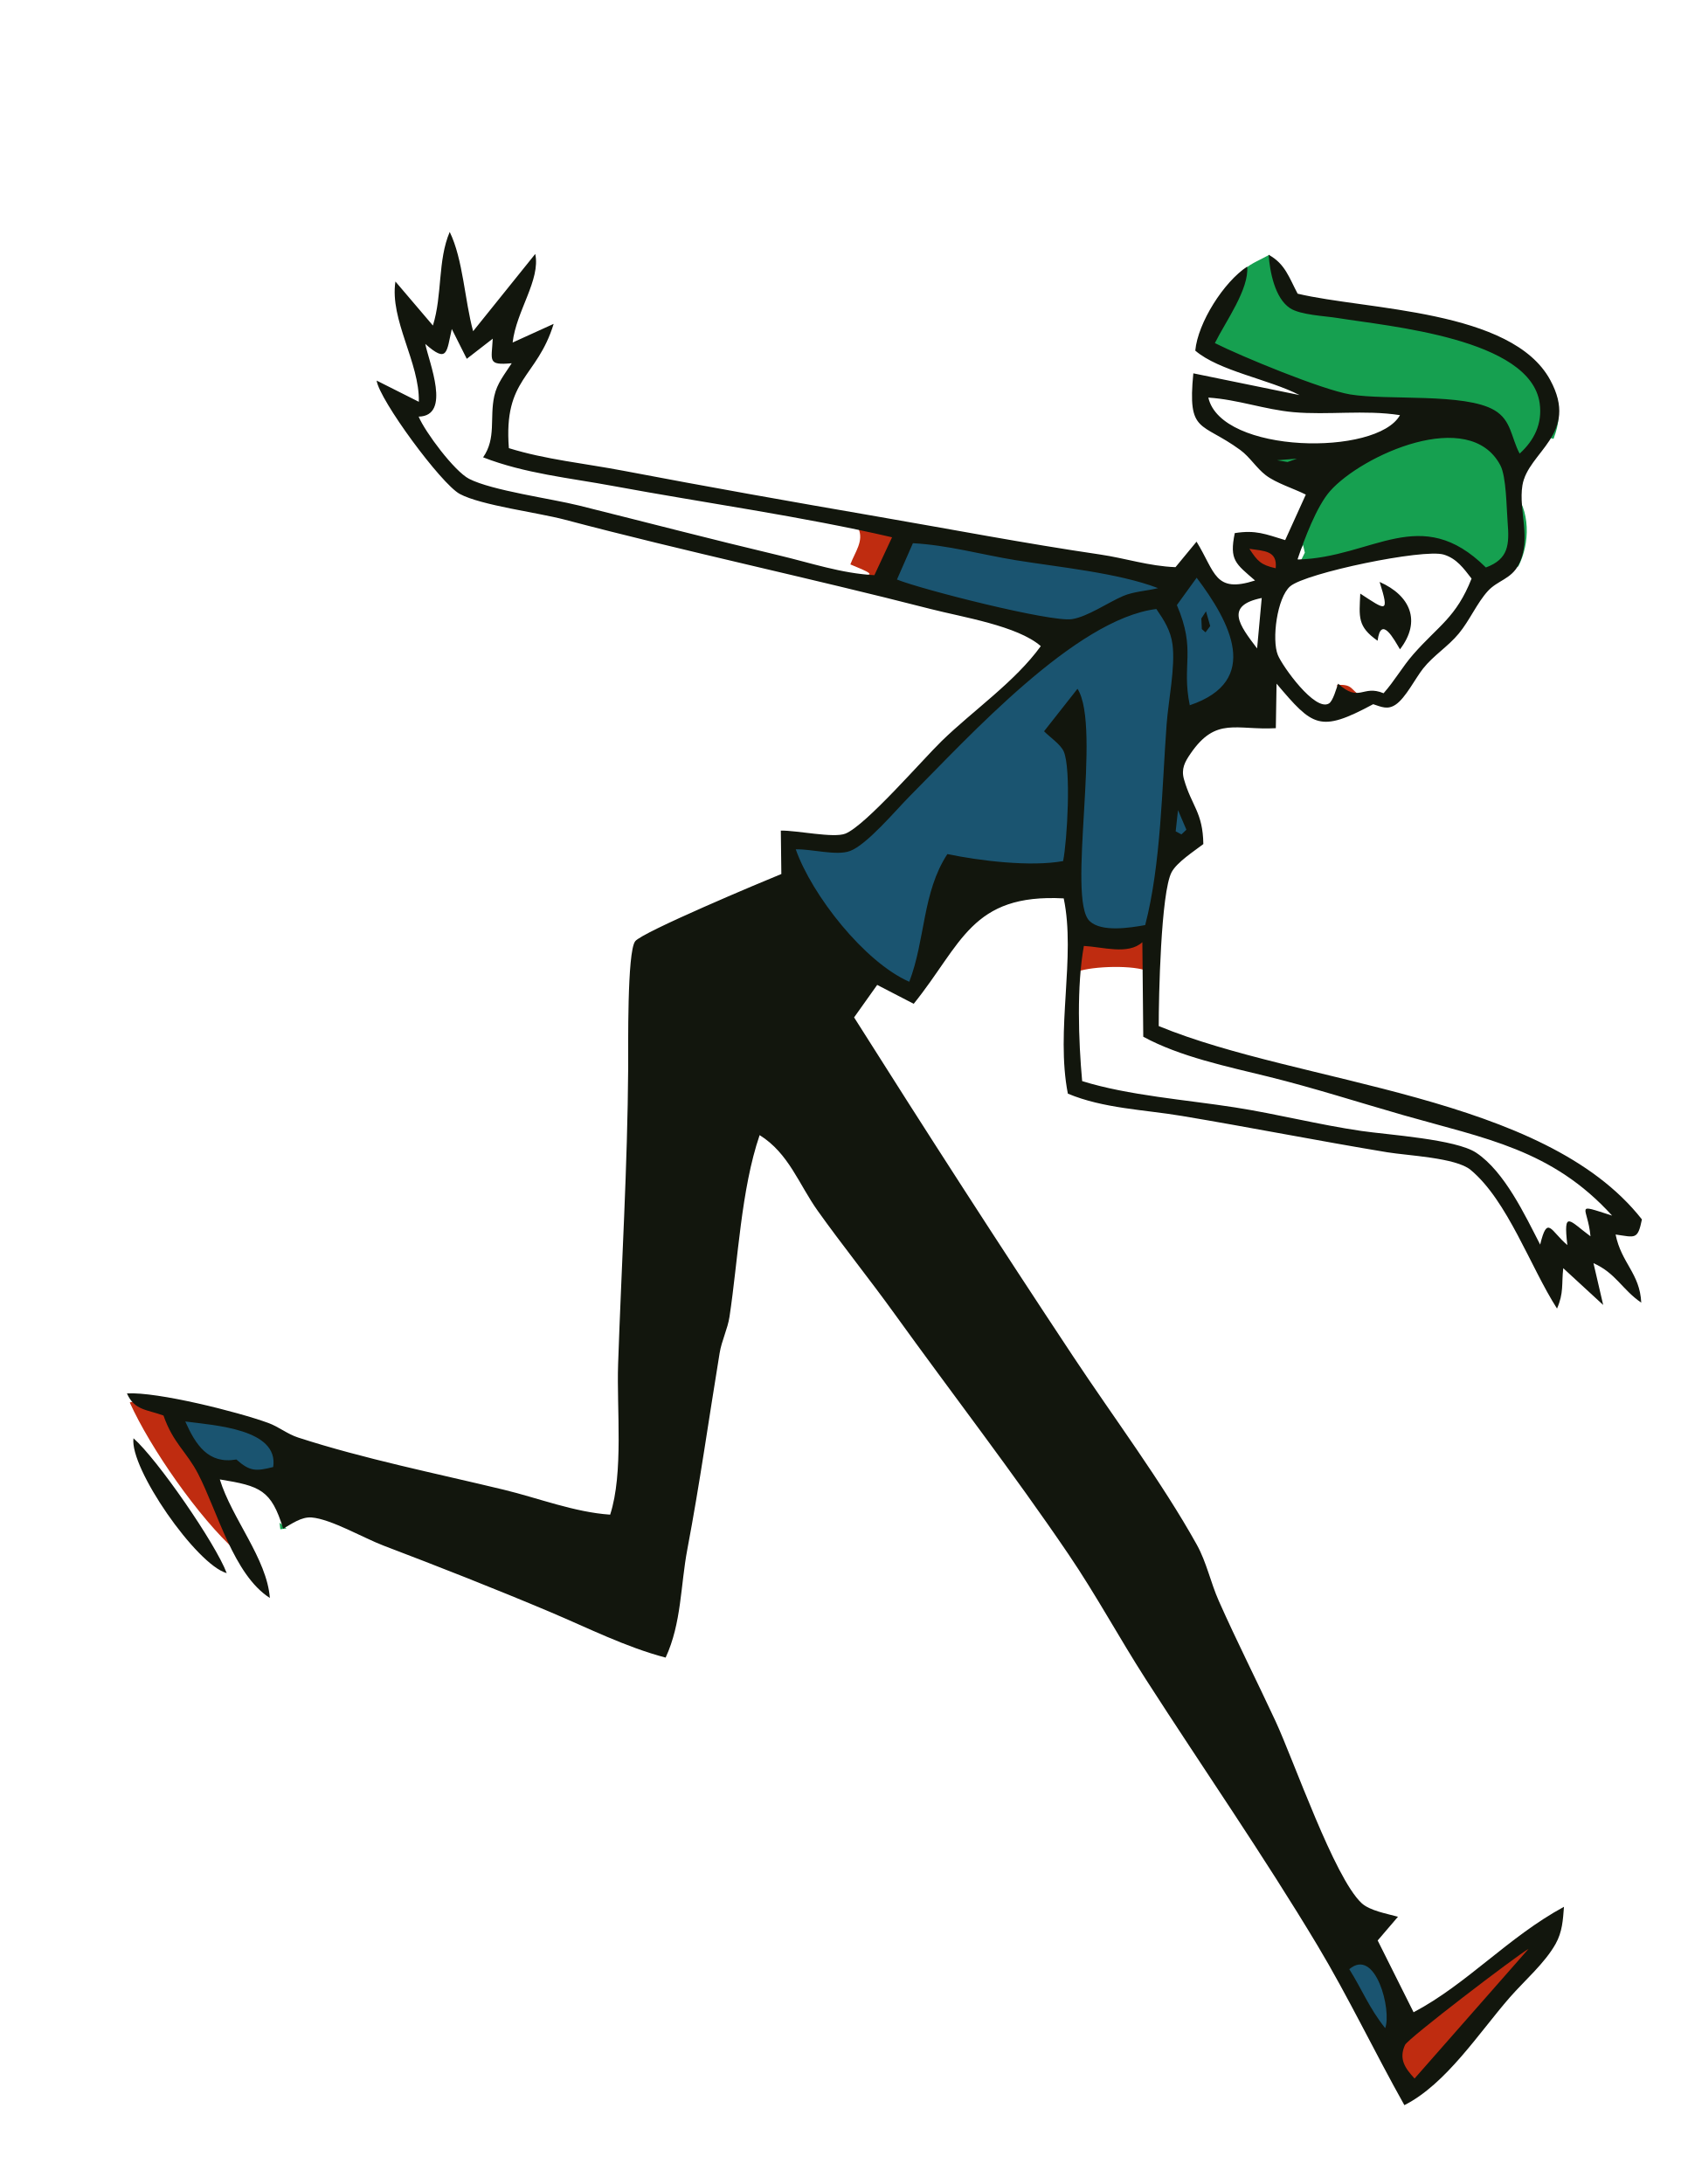
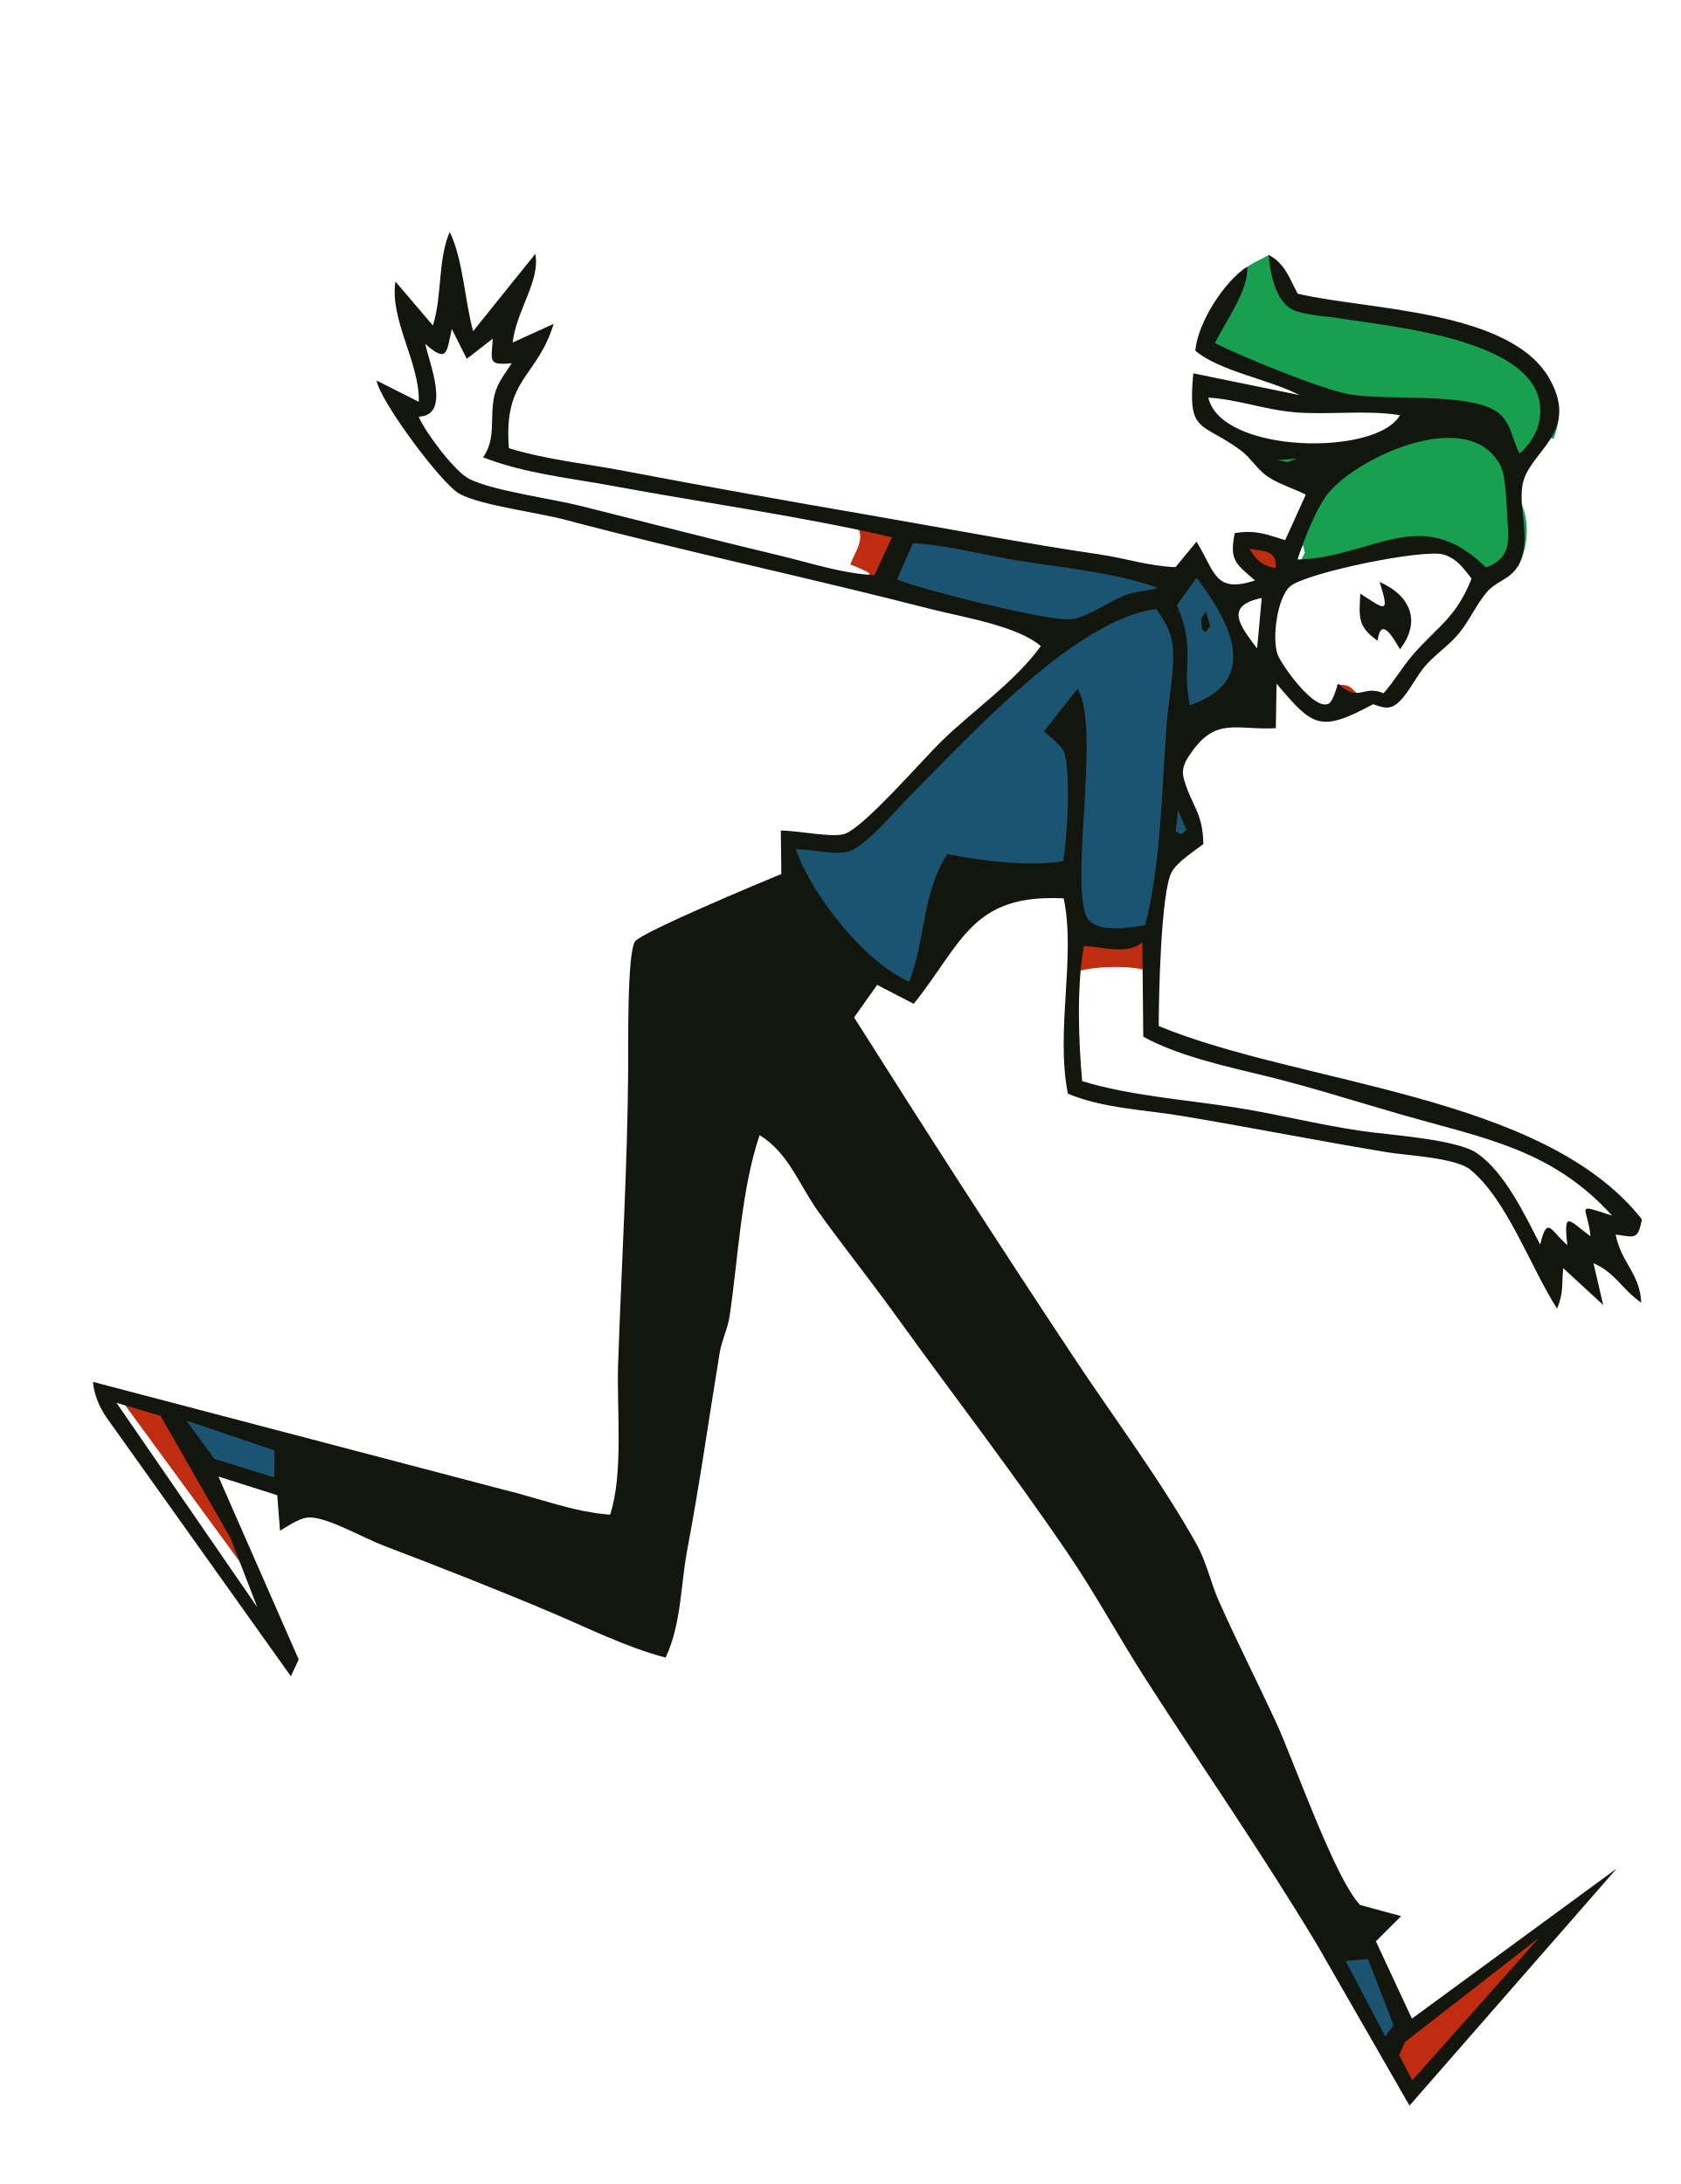
<svg xmlns="http://www.w3.org/2000/svg" width="3in" height="3.9in" viewBox="0 0 900.0 1170.0">
  <g id="green">
-     <path id="green-1" style="fill:#16a050;fill-rule:evenodd;stroke:none" d="M730.40,1073.85 L731.11,1078.75 L736.25,1078.51 L731.90,1073.25ZM149.75,815.75 L150.16,819.25 L153.44,818.81ZM680.27,246.23C688.81,252.34 691.73,252.02 699.23,244.77C690.31,239.00 688.10,238.90 680.27,246.23ZM694.83,302.83C708.65,307.70 746.49,292.47 765.49,291.54C784.95,290.58 783.72,302.84 796.77,306.47C801.45,307.77 806.87,303.24 813.25,303.50C819.63,291.21 819.95,273.04 810.25,262.46C816.02,259.07 821.35,250.15 809.60,255.85C798.77,205.21 691.55,239.74 694.83,302.83ZM698.00,292.00 L698.94,296.06 L696.46,301.04 L694.09,298.59ZM647.40,185.90C660.27,195.22 716.17,215.63 732.03,217.12C752.36,219.02 781.50,212.28 799.49,223.89C805.71,227.90 808.44,239.55 812.61,246.25C822.19,242.75 824.68,232.59 832.16,235.09C835.43,226.39 835.27,221.81 833.95,212.70C825.17,209.61 815.26,192.79 801.99,186.11C770.07,170.04 727.63,167.45 692.48,163.23L679.89,136.50C676.63,138.40 669.61,141.35 667.30,143.79C661.43,149.95 649.14,177.20 647.40,185.90Z" />
+     <path id="green-1" style="fill:#16a050;fill-rule:evenodd;stroke:none" d="M680.27,246.23C688.81,252.34 691.73,252.02 699.23,244.77C690.31,239.00 688.10,238.90 680.27,246.23Z M694.83,302.83C708.65,307.70 746.49,292.47 765.49,291.54C784.95,290.58 783.72,302.84 796.77,306.47C801.45,307.77 806.87,303.24 813.25,303.50C819.63,291.21 819.95,273.04 810.25,262.46C816.02,259.07 821.35,250.15 809.60,255.85C798.77,205.21 691.55,239.74 694.83,302.83Z M698.00,292.00 L698.94,296.06 L696.46,301.04 L694.09,298.59Z M647.40,185.90C660.27,195.22 716.17,215.63 732.03,217.12C752.36,219.02 781.50,212.28 799.49,223.89C805.71,227.90 808.44,239.55 812.61,246.25C822.19,242.75 824.68,232.59 832.16,235.09C835.43,226.39 835.27,221.81 833.95,212.70C825.17,209.61 815.26,192.79 801.99,186.11C770.07,170.04 727.63,167.45 692.48,163.23L679.89,136.50C676.63,138.40 669.61,141.35 667.30,143.79C661.43,149.95 649.14,177.20 647.40,185.90Z" />
  </g>
  <g id="blue">
-     <path id="blue-1" style="fill:#1a5470;fill-rule:evenodd;stroke:none" d="M719.34,1052.66C721.73,1065.04 731.98,1084.33 744.12,1088.88C752.12,1076.90 741.95,1036.84 719.34,1052.66ZM94.75,761.45C100.45,779.06 142.26,803.70 149.79,784.60C158.28,763.06 105.52,752.36 94.75,761.45ZM631.64,450.39C642.88,443.29 641.45,437.61 631.40,430.25C624.00,438.65 624.27,442.12 631.64,450.39ZM475.75,310.03C486.64,319.23 569.34,337.74 583.26,334.01L451.79,454.50C440.14,451.70 433.98,448.69 421.96,452.29C423.68,473.81 469.53,530.21 490.64,528.36C499.03,507.50 498.21,481.58 508.67,460.83C529.83,464.38 550.12,468.06 571.52,464.23C576.88,445.92 582.81,402.04 562.50,392.75C566.38,385.08 572.70,381.87 578.50,375.43C578.48,398.84 571.62,474.55 578.68,491.61C580.87,496.88 585.20,498.64 590.45,499.75C599.95,501.76 615.02,502.57 619.22,491.63C622.83,482.21 621.93,462.84 622.71,452.09C624.75,424.11 627.33,394.72 631.04,366.96C636.62,397.61 679.31,370.12 656.54,326.70C651.82,317.70 649.79,312.46 641.65,305.90C632.33,311.92 630.25,315.76 626.49,326.01C614.19,322.31 609.06,324.84 597.01,325.74C607.23,319.85 617.07,322.55 624.18,314.43C616.04,308.34 497.79,285.49 489.31,288.42C480.82,291.35 477.56,302.27 475.75,310.03ZM591.47,329.03 L584.52,333.52 L587.88,330.00Z" />
+     <path id="blue-1" style="fill:#1a5470;fill-rule:evenodd;stroke:none" d="M631.64,450.39C642.88,443.29 641.45,437.61 631.40,430.25C624.00,438.65 624.27,442.12 631.64,450.39Z M475.75,310.03C486.64,319.23 569.34,337.74 583.26,334.01L451.79,454.50C440.14,451.70 433.98,448.69 421.96,452.29C423.68,473.81 469.53,530.21 490.64,528.36C499.03,507.50 498.21,481.58 508.67,460.83C529.83,464.38 550.12,468.06 571.52,464.23C576.88,445.92 582.81,402.04 562.50,392.75C566.38,385.08 572.70,381.87 578.50,375.43C578.48,398.84 571.62,474.55 578.68,491.61C580.87,496.88 585.20,498.64 590.45,499.75C599.95,501.76 615.02,502.57 619.22,491.63C622.83,482.21 621.93,462.84 622.71,452.09C624.75,424.11 627.33,394.72 631.04,366.96C636.62,397.61 679.31,370.12 656.54,326.70C651.82,317.70 649.79,312.46 641.65,305.90C632.33,311.92 630.25,315.76 626.49,326.01C614.19,322.31 609.06,324.84 597.01,325.74C607.23,319.85 617.07,322.55 624.18,314.43C616.04,308.34 497.79,285.49 489.31,288.42C480.82,291.35 477.56,302.27 475.75,310.03Z M591.47,329.03 L584.52,333.52 L587.88,330.00Z M92.36,757.61 L112.35,784.93 L151.00,796.93 L151.00,774.13 L94.34,754.92 Z M714.46,1047.01 L741.40,1098.47 L751.03,1085.63 L735.45,1045.27 Z" />
  </g>
  <g id="red">
-     <path id="red-1" style="fill:#bf2c10;fill-rule:evenodd;stroke:none" d="M756.48,1117.50C769.94,1111.00 825.03,1050.28 828.75,1037.14C825.77,1035.67 824.66,1034.13 821.00,1035.55C813.45,1038.48 751.44,1088.79 749.00,1094.98C744.99,1105.15 749.13,1110.99 756.48,1117.50ZM69.50,751.32C80.47,775.68 106.53,813.14 126.37,830.88C128.21,819.33 94.28,758.56 85.17,752.34C79.47,748.45 75.62,749.80 69.50,751.32ZM615.00,500.50C610.66,502.21 605.33,505.27 600.71,505.36C586.75,505.62 572.64,495.11 577.22,520.47C585.29,517.56 607.73,516.80 615.36,520.50C619.71,511.82 619.76,508.99 615.00,500.50ZM716.12,366.88C718.46,376.05 720.35,380.47 729.05,373.20C722.85,368.59 724.50,366.68 716.12,366.88ZM663.86,292.89C667.91,306.04 680.82,314.56 688.75,299.10C681.14,290.54 674.35,286.29 663.86,292.89ZM459.84,283.16C462.83,289.82 457.96,295.73 455.50,302.36C463.93,305.86 473.56,309.59 455.65,307.25C474.45,312.62 478.65,306.53 482.55,288.30C474.00,281.72 470.41,280.57 459.84,283.16Z" />
+     <path id="red-1" style="fill:#bf2c10;fill-rule:evenodd;stroke:none" d="M615.00,500.50C610.66,502.21 605.33,505.27 600.71,505.36C586.75,505.62 572.64,495.11 577.22,520.47C585.29,517.56 607.73,516.80 615.36,520.50C619.71,511.82 619.76,508.99 615.00,500.50Z M716.12,366.88C718.46,376.05 720.35,380.47 729.05,373.20C722.85,368.59 724.50,366.68 716.12,366.88Z M663.86,292.89C667.91,306.04 680.82,314.56 688.75,299.10C681.14,290.54 674.35,286.29 663.86,292.89Z M459.84,283.16C462.83,289.82 457.96,295.73 455.50,302.36C463.93,305.86 473.56,309.59 455.65,307.25C474.45,312.62 478.65,306.53 482.55,288.30C474.00,281.72 470.41,280.57 459.84,283.16Z M88.67,755.12 L63.20,747.56 L132.32,842.00 L134.75,842.00 L127.12,822.28 Z M828.10,1030.14 L749.23,1091.48 L745.08,1101.16 L755.63,1121.50 L832.58,1034.93 Z" />
  </g>
  <g id="black">
-     <path id="black-1" style="fill:#12160d;fill-rule:evenodd;stroke:none" d="M71.50,770.50C69.32,786.50 105.22,838.23 121.44,842.75C115.44,826.84 84.31,781.77 71.50,770.50ZM646.00,327.50 L643.50,331.32 L643.76,337.01 L645.74,338.75 L648.25,335.38ZM739.00,311.75C744.42,329.03 742.32,326.94 728.63,318.00C728.08,330.53 726.98,335.61 737.91,343.25C739.74,329.22 746.81,342.71 749.90,347.85C761.46,332.80 755.48,319.02 739.00,311.75ZM231.89,174.39L211.81,150.81C208.67,171.39 224.85,194.24 224.35,215.25L201.75,203.88C203.21,214.21 236.29,259.23 246.27,264.61C257.62,270.74 288.13,274.58 302.40,278.36C367.60,295.61 433.48,309.54 498.55,326.26C515.45,330.61 545.03,335.22 557.50,346.14C543.67,365.27 521.20,380.63 504.41,396.99C494.00,407.13 463.80,442.12 452.88,446.57C446.58,449.14 426.86,444.79 418.25,444.97L418.53,468.22C408.03,472.48 343.99,499.34 340.24,504.24C335.84,509.99 336.55,561.39 336.49,571.90C336.15,624.61 332.88,678.20 331.09,730.84C330.28,754.77 334.08,789.09 326.83,811.42C307.65,810.12 288.51,802.58 269.84,798.06C233.57,789.30 195.14,781.59 159.73,770.12C153.82,768.21 149.39,764.36 143.67,762.28C127.40,756.35 84.41,745.53 68.00,746.47C72.00,755.60 78.71,755.05 87.58,758.33C92.78,773.23 99.91,777.56 106.13,789.59C116.53,809.70 125.10,843.66 144.55,856.05C142.93,834.96 124.27,813.64 117.75,792.55C139.41,796.06 145.33,798.17 151.67,818.92C156.29,816.35 161.43,812.50 166.92,812.93C177.23,813.75 194.91,824.00 205.40,827.99C235.36,839.40 265.13,851.09 294.67,863.56C314.88,872.08 335.12,882.36 356.55,888.00C365.11,869.45 364.46,849.59 368.18,829.94C374.84,794.81 379.65,760.25 385.46,724.92C386.59,718.05 389.77,711.94 390.76,705.39C395.37,674.93 396.97,637.14 406.90,608.10C422.58,617.89 427.84,634.39 438.10,648.76C451.13,667.04 465.80,685.26 479.11,703.75C510.05,746.72 542.69,788.93 572.39,832.72C587.12,854.43 599.56,877.53 613.73,899.58C644.30,947.16 676.65,993.74 705.77,1042.30C722.03,1069.41 736.65,1099.99 752.26,1127.76C774.58,1116.52 792.40,1088.74 808.70,1070.07C816.57,1061.07 827.47,1051.72 833.27,1041.36C836.87,1034.91 837.18,1028.66 837.75,1021.50C807.90,1037.67 785.84,1062.88 757.19,1078.00L737.96,1039.54L748.83,1026.83C743.00,1025.19 733.71,1023.62 729.30,1019.49C714.63,1005.74 693.14,943.41 683.24,922.05C673.24,900.50 662.50,879.36 652.85,857.63C648.46,847.75 646.29,836.89 641.07,827.51C622.33,793.83 596.25,758.99 574.76,726.54C535.05,666.61 495.92,605.87 457.50,545.04L469.87,527.63L489.43,537.75C515.18,505.82 520.22,478.64 569.78,481.28C576.35,512.67 565.33,551.74 572.00,585.88C590.94,593.83 612.83,594.44 632.99,597.81C669.78,603.97 706.30,611.20 743.09,617.29C754.07,619.10 779.82,620.16 787.72,626.71C807.48,643.11 819.70,678.64 834.02,701.02C837.71,692.54 836.39,688.13 837.36,679.39L858.75,699.09L853.55,676.70C865.55,682.04 868.77,690.72 879.14,697.86C878.41,682.14 868.51,676.74 865.40,661.35C875.89,662.81 877.23,664.38 879.50,653.26C826.85,586.14 697.12,581.21 620.68,549.68C620.64,534.89 621.80,478.06 627.59,467.22C630.42,461.91 639.67,455.96 644.57,452.18C644.34,435.16 638.29,431.80 634.22,417.54C632.61,411.91 634.62,408.22 637.75,403.67C651.41,383.77 662.14,391.29 683.40,390.10L683.79,366.25C703.23,389.19 706.79,392.71 735.55,377.25C739.94,378.67 743.25,380.41 747.61,377.46C752.94,373.85 758.04,363.54 762.27,358.17C767.88,351.07 775.60,346.44 781.45,339.35C787.22,332.36 791.15,323.04 796.94,316.67C802.20,310.87 809.48,310.29 813.49,302.46C820.53,288.74 813.29,273.65 815.48,260.06C818.39,241.98 846.26,232.79 830.37,203.55C809.80,165.68 732.17,166.19 695.08,157.33C690.55,148.84 688.40,141.28 679.55,136.50C680.19,145.51 682.87,159.78 691.03,165.11C696.65,168.78 709.57,169.23 716.47,170.36C743.68,174.80 819.88,181.25 824.73,216.04C826.25,226.94 821.83,235.90 814.00,243.00C809.37,234.32 809.66,225.14 800.46,219.74C784.54,210.39 743.28,214.60 723.24,211.31C708.44,208.88 665.05,191.00 650.75,183.80C656.46,172.28 669.14,154.95 668.06,142.81C655.50,151.07 641.66,172.84 640.25,187.83C652.93,198.76 679.73,203.17 696.10,211.65L639.21,200.00C636.04,232.64 643.30,225.67 664.35,241.06C669.49,244.82 673.00,250.74 678.03,254.59C683.62,258.85 692.92,261.68 699.46,264.96L688.41,289.34C677.81,286.14 672.74,283.81 661.41,285.59C658.41,300.15 661.88,301.93 672.27,310.98C650.53,317.97 651.03,306.57 640.93,290.18L629.66,303.84C615.20,303.26 603.14,299.10 589.17,297.04C548.90,291.11 509.49,283.54 469.44,276.62C424.08,268.79 378.80,260.76 333.58,252.13C313.55,248.31 291.94,246.14 272.58,240.08C269.63,202.38 287.58,202.75 296.57,173.50L274.59,183.50C276.54,166.55 289.64,149.95 286.71,136.04L253.43,177.43C248.89,160.93 248.09,139.01 240.89,124.25C234.38,139.54 237.01,157.94 231.89,174.39ZM741.98,1086.50C733.35,1075.71 729.68,1065.95 722.75,1054.92C736.84,1042.99 745.58,1076.93 741.98,1086.50ZM818.78,1044.03L757.71,1113.50C752.76,1108.06 749.10,1103.16 752.60,1095.50C754.17,1092.07 811.61,1048.20 818.78,1044.03ZM146.34,785.91C137.09,788.22 133.88,788.35 126.62,781.87C111.46,784.49 104.79,773.93 99.24,761.51C114.99,763.58 149.41,765.55 146.34,785.91ZM611.90,504.75L612.39,555.39C632.16,566.16 657.65,571.41 679.52,576.81C703.89,582.83 727.83,590.57 751.96,597.48C795.40,609.91 831.31,615.71 863.53,651.22C842.52,644.51 850.45,646.00 851.95,662.30C840.72,654.06 837.30,647.69 839.56,667.00C830.65,659.56 828.93,650.53 824.99,666.75C816.93,651.12 805.96,627.68 790.75,617.55C779.81,610.25 743.60,607.97 729.18,605.86C706.45,602.55 684.11,596.79 661.41,593.24C635.56,589.20 604.24,586.84 579.66,579.16C577.68,557.33 576.70,528.20 580.58,506.75C590.62,507.25 604.30,511.72 611.90,504.75ZM631.00,434.00 L635.50,444.49 L632.84,447.00 L629.75,445.36ZM619.40,326.25C623.56,332.29 627.12,337.85 628.07,345.33C629.61,357.40 625.84,375.35 624.91,387.95C622.39,421.81 621.92,463.03 613.42,495.58C605.51,497.00 590.05,499.55 583.66,493.44C571.22,481.53 590.32,389.34 577.16,369.00L559.25,391.76C562.35,394.89 568.14,398.78 569.79,402.57C573.86,411.91 571.64,450.41 569.46,461.29C552.11,464.47 524.86,461.17 507.46,457.54C493.99,478.17 495.75,503.27 487.06,525.94C463.03,515.41 434.88,479.52 426.25,455.00C434.79,454.75 448.00,458.60 455.31,455.89C464.44,452.51 480.02,433.82 487.48,426.33C518.78,394.93 576.07,331.63 619.40,326.25ZM675.85,320.35L673.37,347.38C663.85,334.86 655.87,324.43 675.85,320.35ZM641.00,309.50C658.78,333.05 675.96,364.78 637.31,377.81C632.77,355.81 640.86,348.61 630.40,324.15L641.00,309.50ZM788.25,309.96C780.00,330.85 770.49,335.18 757.02,350.55C751.20,357.20 747.04,364.71 741.12,371.38C729.79,366.63 728.29,376.68 716.77,366.25C715.81,368.81 714.05,375.56 711.84,376.87C704.32,381.33 686.95,356.90 684.51,350.97C681.10,342.70 684.07,320.13 691.08,314.10C699.38,306.95 762.45,293.83 773.33,297.10C780.28,299.19 784.03,304.52 788.25,309.96ZM669.25,294.00C677.21,295.22 684.30,294.92 683.33,304.42C675.49,302.68 673.57,300.67 669.25,294.00ZM489.00,291.00C507.79,292.02 525.40,297.04 543.83,300.06C566.99,303.84 598.88,306.86 620.32,315.07C614.29,316.56 607.26,316.88 601.66,319.27C593.54,322.73 582.52,330.45 574.13,331.69C562.77,333.38 493.28,315.70 480.46,310.46L489.00,291.00ZM694.71,245.71 L689.68,247.50 L684.07,246.57ZM795.92,304.00C760.91,269.36 735.45,298.72 695.00,299.75C698.54,289.19 705.21,271.26 712.48,263.05C729.49,243.84 787.03,217.76 803.67,249.27C806.90,255.40 806.94,272.12 807.56,279.67C808.54,291.79 808.12,299.50 795.92,304.00ZM647.25,213.00C662.96,214.00 677.45,219.42 692.80,220.80C711.39,222.47 730.77,219.44 749.90,222.40C737.60,244.48 654.14,243.22 647.25,213.00ZM242.00,176.25L250.03,192.22L263.94,181.44C263.34,193.34 260.97,195.80 274.10,194.60C270.36,200.48 266.27,205.21 264.75,212.22C262.18,224.05 265.92,234.74 258.78,245.00C281.19,253.71 304.93,255.99 328.42,260.35C377.49,269.44 429.50,276.61 477.83,287.83L468.37,308.13C450.80,307.23 434.12,301.52 417.09,297.48C381.32,288.99 345.81,279.70 310.14,270.82C295.11,267.08 263.54,262.81 251.28,256.52C243.39,252.47 227.73,231.47 224.25,223.19C241.91,222.82 229.73,194.02 227.81,184.25C239.84,194.88 239.18,188.64 242.00,176.25Z" />
+     <path id="black-1" style="fill:#12160d;fill-rule:evenodd;stroke:none" d="M646.00,327.50 L643.50,331.32 L643.76,337.01 L645.74,338.75 L648.25,335.38Z M739.00,311.75C744.42,329.03 742.32,326.94 728.63,318.00C728.08,330.53 726.98,335.61 737.91,343.25C739.74,329.22 746.81,342.71 749.90,347.85C761.46,332.80 755.48,319.02 739.00,311.75Z M231.89,174.39 L211.81,150.81 C208.67,171.39 224.85,194.24 224.35,215.25 L201.75,203.88 C203.21,214.21 236.29,259.23 246.27,264.61 C257.62,270.74 288.13,274.58 302.40,278.36 C367.60,295.61 433.48,309.54 498.55,326.26 C515.45,330.61 545.03,335.22 557.50,346.14 C543.67,365.27 521.20,380.63 504.41,396.99 C494.00,407.13 463.80,442.12 452.88,446.57 C446.58,449.14 426.86,444.79 418.25,444.97 L418.53,468.22 C408.03,472.48 343.99,499.34 340.24,504.24 C335.84,509.99 336.55,561.39 336.49,571.90 C336.15,624.61 332.88,678.20 331.09,730.84 C330.28,754.77 334.08,789.09 326.83,811.42 C307.65,810.12 288.51,802.58 269.84,798.06 L49.80,740.30 C50.30,746.00 52.50,753.00 57.50,760.00 L155.80,898.00 L160.00,889.00 L117.00,791.00 L148.50,801.00 L150.00,820.00 C156.29,816.35 161.43,812.50 166.92,812.93 C177.23,813.75 194.91,824.00 205.40,827.99 C235.36,839.40 265.13,851.09 294.67,863.56 C314.88,872.08 335.12,882.36 356.55,888.00 C365.11,869.45 364.46,849.59 368.18,829.94 C374.84,794.81 379.65,760.25 385.46,724.92 C386.59,718.05 389.77,711.94 390.76,705.39 C395.37,674.93 396.97,637.14 406.90,608.10 C422.58,617.89 427.84,634.39 438.10,648.76 C451.13,667.04 465.80,685.26 479.11,703.75 C510.05,746.72 542.69,788.93 572.39,832.72 C587.12,854.43 599.56,877.53 613.73,899.58 C644.30,947.16 676.65,993.74 705.77,1042.30 L755.00,1128.00 L866.00,1001.00 L756.30,1081.40 L737.00,1040.00 L750.50,1026.50 L728.50,1020.50 C714.63,1005.74 693.14,943.41 683.24,922.05 C673.24,900.50 662.50,879.36 652.85,857.63 C648.46,847.75 646.29,836.89 641.07,827.51 C622.33,793.83 596.25,758.99 574.76,726.54 C535.05,666.61 495.92,605.87 457.50,545.04 L469.87,527.63 L489.43,537.75 C515.18,505.82 520.22,478.64 569.78,481.28 C576.35,512.67 565.33,551.74 572.00,585.88 C590.94,593.83 612.83,594.44 632.99,597.81 C669.78,603.97 706.30,611.20 743.09,617.29 C754.07,619.10 779.82,620.16 787.72,626.71 C807.48,643.11 819.70,678.64 834.02,701.02 C837.71,692.54 836.39,688.13 837.36,679.39 L858.75,699.09 L853.55,676.70 C865.55,682.04 868.77,690.72 879.14,697.86 C878.41,682.14 868.51,676.74 865.40,661.35 C875.89,662.81 877.23,664.38 879.50,653.26 C826.85,586.14 697.12,581.21 620.68,549.68 C620.64,534.89 621.80,478.06 627.59,467.22 C630.42,461.91 639.67,455.96 644.57,452.18 C644.34,435.16 638.29,431.80 634.22,417.54 C632.61,411.91 634.62,408.22 637.75,403.67 C651.41,383.77 662.14,391.29 683.40,390.10 L683.79,366.25 C703.23,389.19 706.79,392.71 735.55,377.25 C739.94,378.67 743.25,380.41 747.61,377.46 C752.94,373.85 758.04,363.54 762.27,358.17 C767.88,351.07 775.60,346.44 781.45,339.35 C787.22,332.36 791.15,323.04 796.94,316.67 C802.20,310.87 809.48,310.29 813.49,302.46 C820.53,288.74 813.29,273.65 815.48,260.06 C818.39,241.98 846.26,232.79 830.37,203.55 C809.80,165.68 732.17,166.19 695.08,157.33 C690.55,148.84 688.40,141.28 679.55,136.50 C680.19,145.51 682.87,159.78 691.03,165.11 C696.65,168.78 709.57,169.23 716.47,170.36 C743.68,174.80 819.88,181.25 824.73,216.04 C826.25,226.94 821.83,235.90 814.00,243.00 C809.37,234.32 809.66,225.14 800.46,219.74 C784.54,210.39 743.28,214.60 723.24,211.31 C708.44,208.88 665.05,191.00 650.75,183.80 C656.46,172.28 669.14,154.95 668.06,142.81 C655.50,151.07 641.66,172.84 640.25,187.83 C652.93,198.76 679.73,203.17 696.10,211.65 L639.21,200.00 C636.04,232.64 643.30,225.67 664.35,241.06 C669.49,244.82 673.00,250.74 678.03,254.59 C683.62,258.85 692.92,261.68 699.46,264.96 L688.41,289.34 C677.81,286.14 672.74,283.81 661.41,285.59 C658.41,300.15 661.88,301.93 672.27,310.98 C650.53,317.97 651.03,306.57 640.93,290.18 L629.66,303.84 C615.20,303.26 603.14,299.10 589.17,297.04 C548.90,291.11 509.49,283.54 469.44,276.62 C424.08,268.79 378.80,260.76 333.58,252.13 C313.55,248.31 291.94,246.14 272.58,240.08 C269.63,202.38 287.58,202.75 296.57,173.50 L274.59,183.50 C276.54,166.55 289.64,149.95 286.71,136.04 L253.43,177.43 C248.89,160.93 248.09,139.01 240.89,124.25 C234.38,139.54 237.01,157.94 231.89,174.39 Z M611.90,504.75L612.39,555.39C632.16,566.16 657.65,571.41 679.52,576.81C703.89,582.83 727.83,590.57 751.96,597.48C795.40,609.91 831.31,615.71 863.53,651.22C842.52,644.51 850.45,646.00 851.95,662.30C840.72,654.06 837.30,647.69 839.56,667.00C830.65,659.56 828.93,650.53 824.99,666.75C816.93,651.12 805.96,627.68 790.75,617.55C779.81,610.25 743.60,607.97 729.18,605.86C706.45,602.55 684.11,596.79 661.41,593.24C635.56,589.20 604.24,586.84 579.66,579.16C577.68,557.33 576.70,528.20 580.58,506.75C590.62,507.25 604.30,511.72 611.90,504.75Z M631.00,434.00 L635.50,444.49 L632.84,447.00 L629.75,445.36Z M619.40,326.25C623.56,332.29 627.12,337.85 628.07,345.33C629.61,357.40 625.84,375.35 624.91,387.95C622.39,421.81 621.92,463.03 613.42,495.58C605.51,497.00 590.05,499.55 583.66,493.44C571.22,481.53 590.32,389.34 577.16,369.00L559.25,391.76C562.35,394.89 568.14,398.78 569.79,402.57C573.86,411.91 571.64,450.41 569.46,461.29C552.11,464.47 524.86,461.17 507.46,457.54C493.99,478.17 495.75,503.27 487.06,525.94C463.03,515.41 434.88,479.52 426.25,455.00C434.79,454.75 448.00,458.60 455.31,455.89C464.44,452.51 480.02,433.82 487.48,426.33C518.78,394.93 576.07,331.63 619.40,326.25Z M675.85,320.35L673.37,347.38C663.85,334.86 655.87,324.43 675.85,320.35Z M641.00,309.50C658.78,333.05 675.96,364.78 637.31,377.81C632.77,355.81 640.86,348.61 630.40,324.15L641.00,309.50Z M788.25,309.96C780.00,330.85 770.49,335.18 757.02,350.55C751.20,357.20 747.04,364.71 741.12,371.38C729.79,366.63 728.29,376.68 716.77,366.25C715.81,368.81 714.05,375.56 711.84,376.87C704.32,381.33 686.95,356.90 684.51,350.97C681.10,342.70 684.07,320.13 691.08,314.10C699.38,306.95 762.45,293.83 773.33,297.10C780.28,299.19 784.03,304.52 788.25,309.96Z M669.25,294.00C677.21,295.22 684.30,294.92 683.33,304.42C675.49,302.68 673.57,300.67 669.25,294.00Z M489.00,291.00C507.79,292.02 525.40,297.04 543.83,300.06C566.99,303.84 598.88,306.86 620.32,315.07C614.29,316.56 607.26,316.88 601.66,319.27C593.54,322.73 582.52,330.45 574.13,331.69C562.77,333.38 493.28,315.70 480.46,310.46L489.00,291.00Z M694.71,245.71 L689.68,247.50 L684.07,246.57Z M795.92,304.00C760.91,269.36 735.45,298.72 695.00,299.75C698.54,289.19 705.21,271.26 712.48,263.05C729.49,243.84 787.03,217.76 803.67,249.27C806.90,255.40 806.94,272.12 807.56,279.67C808.54,291.79 808.12,299.50 795.92,304.00Z M647.25,213.00C662.96,214.00 677.45,219.42 692.80,220.80C711.39,222.47 730.77,219.44 749.90,222.40C737.60,244.48 654.14,243.22 647.25,213.00Z M242.00,176.25L250.03,192.22L263.94,181.44C263.34,193.34 260.97,195.80 274.10,194.60C270.36,200.48 266.27,205.21 264.75,212.22C262.18,224.05 265.92,234.74 258.78,245.00C281.19,253.71 304.93,255.99 328.42,260.35C377.49,269.44 429.50,276.61 477.83,287.83L468.37,308.13C450.80,307.23 434.12,301.52 417.09,297.48C381.32,288.99 345.81,279.70 310.14,270.82C295.11,267.08 263.54,262.81 251.28,256.52C243.39,252.47 227.73,231.47 224.25,223.19C241.91,222.82 229.73,194.02 227.81,184.25C239.84,194.88 239.18,188.64 242.00,176.25Z M62.40,751.50 L86.00,758.50 L123.50,824.00 L137.80,861.00 Z M99.80,761.00 L147.00,777.00 L147.00,791.50 L114.80,781.50 Z M824.50,1038.00 L756.50,1114.50 L749.50,1101.00 L752.50,1094.00 Z M720.80,1050.50 L732.80,1049.50 L746.50,1085.00 L742.00,1091.00 Z" />
  </g>
  <g id="area" style="display:none">
-     <path id="area-1" style="fill:none;stroke:#00a000;stroke-width:1" d="M232.17,171.00C222.65,165.44 219.83,157.44 211.65,150.35C210.24,170.29 226.57,195.79 223.29,212.46L201.64,203.36C203.28,214.26 237.35,259.80 247.48,265.04C260.18,271.61 296.05,276.43 312.09,280.37C351.21,289.99 390.66,301.09 429.78,310.10C459.01,316.83 489.33,321.94 517.75,331.80C532.55,336.94 545.73,333.97 557.50,346.70C542.59,366.49 520.44,381.24 503.06,398.36C493.67,407.61 461.05,443.91 451.65,447.30C445.43,449.55 427.39,443.96 418.75,443.87C416.03,453.79 417.57,458.05 418.89,467.86L339.08,504.17L328.58,808.17C316.41,812.53 251.66,796.27 240.82,788.07C228.58,789.51 221.44,787.16 211.21,780.54L186.90,777.50C178.14,769.29 162.43,771.86 153.77,764.27C149.94,760.92 147.50,754.20 144.50,749.76C144.71,752.10 146.07,758.93 143.90,760.36C141.59,761.88 79.27,746.71 68.75,746.48C70.04,757.30 69.89,771.23 72.77,781.37C75.09,789.53 104.44,832.74 111.16,838.06C118.46,843.83 135.46,851.21 144.45,856.05C141.24,837.15 126.94,813.04 119.50,794.82C138.70,791.14 147.82,802.87 150.77,819.73C165.19,812.10 165.87,810.81 181.00,818.59C183.02,826.12 183.64,828.71 188.74,834.76C188.88,831.82 188.19,828.16 191.83,827.04C207.84,822.10 330.07,880.51 356.48,888.50C363.83,873.95 365.04,849.13 367.88,832.52C375.08,790.52 383.96,747.73 390.57,705.75C394.85,678.59 396.43,642.39 404.27,616.54C405.62,612.07 407.28,611.80 410.80,609.50C421.61,621.81 427.53,634.47 436.68,647.16C446.57,660.89 464.16,674.68 466.50,692.25C480.98,699.71 595.55,862.08 595.83,877.75C605.81,883.15 702.29,1032.24 706.16,1047.25C716.56,1056.94 745.43,1112.31 751.42,1127.42C764.93,1123.20 825.48,1055.58 833.41,1041.09C836.76,1034.98 836.92,1028.03 837.24,1021.25C821.81,1030.82 808.15,1039.99 793.90,1051.31C786.09,1057.52 772.10,1070.87 763.56,1074.41C759.57,1076.06 757.18,1075.03 753.26,1074.25C743.71,1051.81 731.92,1047.47 749.33,1026.83C722.23,1017.71 726.33,1016.93 714.57,991.43C695.85,950.84 677.08,910.29 658.34,869.72C651.93,855.84 647.34,837.90 639.75,825.42C602.35,763.84 560.44,702.03 520.98,641.62C500.94,610.94 473.60,577.54 458.00,544.70L470.28,527.75L487.81,537.94C521.00,510.89 511.98,478.54 570.51,481.51C574.61,512.84 564.34,558.45 572.75,586.75C590.91,592.17 612.29,594.32 631.15,597.51C666.35,603.45 701.55,609.40 736.75,615.36C749.23,617.48 778.70,619.99 787.84,627.17C805.27,640.88 809.92,659.17 819.37,677.64C823.51,685.73 829.97,693.77 834.59,702.16L838.16,682.34L859.75,699.22C857.73,690.01 855.38,688.53 863.89,682.89L878.75,699.21C878.78,683.98 856.30,661.49 877.66,662.75C879.97,645.85 868.89,642.97 856.72,634.08C844.79,625.37 829.43,612.00 816.36,605.99C805.91,601.18 786.37,598.06 774.42,594.76C743.22,586.13 712.04,576.96 680.90,568.03C662.31,562.69 636.07,558.20 620.43,547.43C621.08,532.89 622.00,478.59 627.13,468.43C630.10,462.57 640.49,454.95 645.65,450.35C642.28,433.09 624.86,413.39 642.25,402.61C647.98,383.68 667.73,390.77 684.00,389.68L684.12,370.38C692.46,374.65 696.95,383.78 704.85,386.55C713.37,389.53 729.75,377.86 743.08,379.67C763.56,363.38 778.05,338.00 795.20,319.09C802.19,311.38 812.60,308.80 816.30,297.52C819.70,287.17 813.36,272.37 815.85,261.55C819.21,246.95 834.25,242.40 834.77,222.62C836.11,171.46 732.57,161.44 696.27,158.77L683.00,135.27C677.86,137.98 670.26,140.38 665.87,143.54C659.36,148.21 658.17,152.78 650.00,156.86L639.64,186.89C651.68,198.75 667.41,196.40 679.25,206.86C668.73,208.87 648.97,203.62 639.18,199.07C634.78,230.60 644.46,225.72 663.84,240.81C669.57,245.29 673.54,251.68 679.76,255.96C685.37,259.81 693.60,261.54 700.00,264.72L687.10,290.00C676.76,285.72 673.42,283.96 661.90,284.75C657.73,297.60 661.20,300.06 669.00,309.88C650.87,320.65 649.79,301.76 640.90,289.50C635.08,295.22 631.18,302.53 622.15,302.94C612.10,303.39 600.04,298.58 589.84,297.18C557.45,292.75 525.90,287.34 493.66,281.51C444.65,272.64 395.61,263.99 346.60,255.12C322.78,250.81 295.37,247.88 272.46,240.96C269.10,207.50 284.78,200.72 297.18,173.68L274.75,182.00C278.33,168.12 288.29,148.46 286.94,135.69L254.01,176.50C246.40,160.29 249.06,139.18 240.73,123.73L232.17,171.00ZM803.75,626.50 L806.38,626.88 L806.00,630.63 L803.45,630.45ZM804.25,613.50 L807.50,614.63 L806.14,620.00 L803.39,619.39ZM717.00,335.54 L717.02,338.00 L715.22,338.50 L714.25,336.04Z" />
+     <path id="area-1" style="fill:none;stroke:#00a000;stroke-width:1" d="M232.17,171.00 C222.65,165.44 219.83,157.44 211.65,150.35 C210.24,170.29 226.57,195.79 223.29,212.46 L201.64,203.36 C203.28,214.26 237.35,259.80 247.48,265.04 C260.18,271.61 296.05,276.43 312.09,280.37 C351.21,289.99 390.66,301.09 429.78,310.10 C459.01,316.83 489.33,321.94 517.75,331.80 C532.55,336.94 545.73,333.97 557.50,346.70 C542.59,366.49 520.44,381.24 503.06,398.36 C493.67,407.61 461.05,443.91 451.65,447.30 C445.43,449.55 427.39,443.96 418.75,443.87 C416.03,453.79 417.57,458.05 418.89,467.86 L339.08,504.17 L328.58,808.17 L49.30,739.60 C49.80,745.80 52.00,752.80 57.00,760.20 L155.60,898.80 L162.40,889.20 L119.40,791.60 L148.50,801.00 L150.77,819.73 C165.19,812.10 165.87,810.81 181.00,818.59 C183.02,826.12 183.64,828.71 188.74,834.76 C188.88,831.82 188.19,828.16 191.83,827.04 C207.84,822.10 330.07,880.51 356.48,888.50 C363.83,873.95 365.04,849.13 367.88,832.52 C375.08,790.52 383.96,747.73 390.57,705.75 C394.85,678.59 396.43,642.39 404.27,616.54 C405.62,612.07 407.28,611.80 410.80,609.50 C421.61,621.81 427.53,634.47 436.68,647.16 C446.57,660.89 464.16,674.68 466.50,692.25 C480.98,699.71 595.55,862.08 595.83,877.75 C605.81,883.15 702.29,1032.24 706.16,1047.25 L755.00,1128.70 L866.70,1000.40 L756.20,1082.30 L736.60,1040.20 L751.30,1026.40 L728.00,1020.00 C722.23,1017.71 726.33,1016.93 714.57,991.43 C695.85,950.84 677.08,910.29 658.34,869.72 C651.93,855.84 647.34,837.90 639.75,825.42 C602.35,763.84 560.44,702.03 520.98,641.62 C500.94,610.94 473.60,577.54 458.00,544.70 L470.28,527.75 L487.81,537.94 C521.00,510.89 511.98,478.54 570.51,481.51 C574.61,512.84 564.34,558.45 572.75,586.75 C590.91,592.17 612.29,594.32 631.15,597.51 C666.35,603.45 701.55,609.40 736.75,615.36 C749.23,617.48 778.70,619.99 787.84,627.17 C805.27,640.88 809.92,659.17 819.37,677.64 C823.51,685.73 829.97,693.77 834.59,702.16 L838.16,682.34 L859.75,699.22 C857.73,690.01 855.38,688.53 863.89,682.89 L878.75,699.21 C878.78,683.98 856.30,661.49 877.66,662.75 C879.97,645.85 868.89,642.97 856.72,634.08 C844.79,625.37 829.43,612.00 816.36,605.99 C805.91,601.18 786.37,598.06 774.42,594.76 C743.22,586.13 712.04,576.96 680.90,568.03 C662.31,562.69 636.07,558.20 620.43,547.43 C621.08,532.89 622.00,478.59 627.13,468.43 C630.10,462.57 640.49,454.95 645.65,450.35 C642.28,433.09 624.86,413.39 642.25,402.61 C647.98,383.68 667.73,390.77 684.00,389.68 L684.12,370.38 C692.46,374.65 696.95,383.78 704.85,386.55 C713.37,389.53 729.75,377.86 743.08,379.67 C763.56,363.38 778.05,338.00 795.20,319.09 C802.19,311.38 812.60,308.80 816.30,297.52 C819.70,287.17 813.36,272.37 815.85,261.55 C819.21,246.95 834.25,242.40 834.77,222.62 C836.11,171.46 732.57,161.44 696.27,158.77 L683.00,135.27 C677.86,137.98 670.26,140.38 665.87,143.54 C659.36,148.21 658.17,152.78 650.00,156.86 L639.64,186.89 C651.68,198.75 667.41,196.40 679.25,206.86 C668.73,208.87 648.97,203.62 639.18,199.07 C634.78,230.60 644.46,225.72 663.84,240.81 C669.57,245.29 673.54,251.68 679.76,255.96 C685.37,259.81 693.60,261.54 700.00,264.72 L687.10,290.00 C676.76,285.72 673.42,283.96 661.90,284.75 C657.73,297.60 661.20,300.06 669.00,309.88 C650.87,320.65 649.79,301.76 640.90,289.50 C635.08,295.22 631.18,302.53 622.15,302.94 C612.10,303.39 600.04,298.58 589.84,297.18 C557.45,292.75 525.90,287.34 493.66,281.51 C444.65,272.64 395.61,263.99 346.60,255.12 C322.78,250.81 295.37,247.88 272.46,240.96 C269.10,207.50 284.78,200.72 297.18,173.68 L274.75,182.00 C278.33,168.12 288.29,148.46 286.94,135.69 L254.01,176.50 C246.40,160.29 249.06,139.18 240.73,123.73 L232.17,171.00 Z M803.75,626.50 L806.38,626.88 L806.00,630.63 L803.45,630.45Z M804.25,613.50 L807.50,614.63 L806.14,620.00 L803.39,619.39Z M717.00,335.54 L717.02,338.00 L715.22,338.50 L714.25,336.04Z" />
  </g>
</svg>
